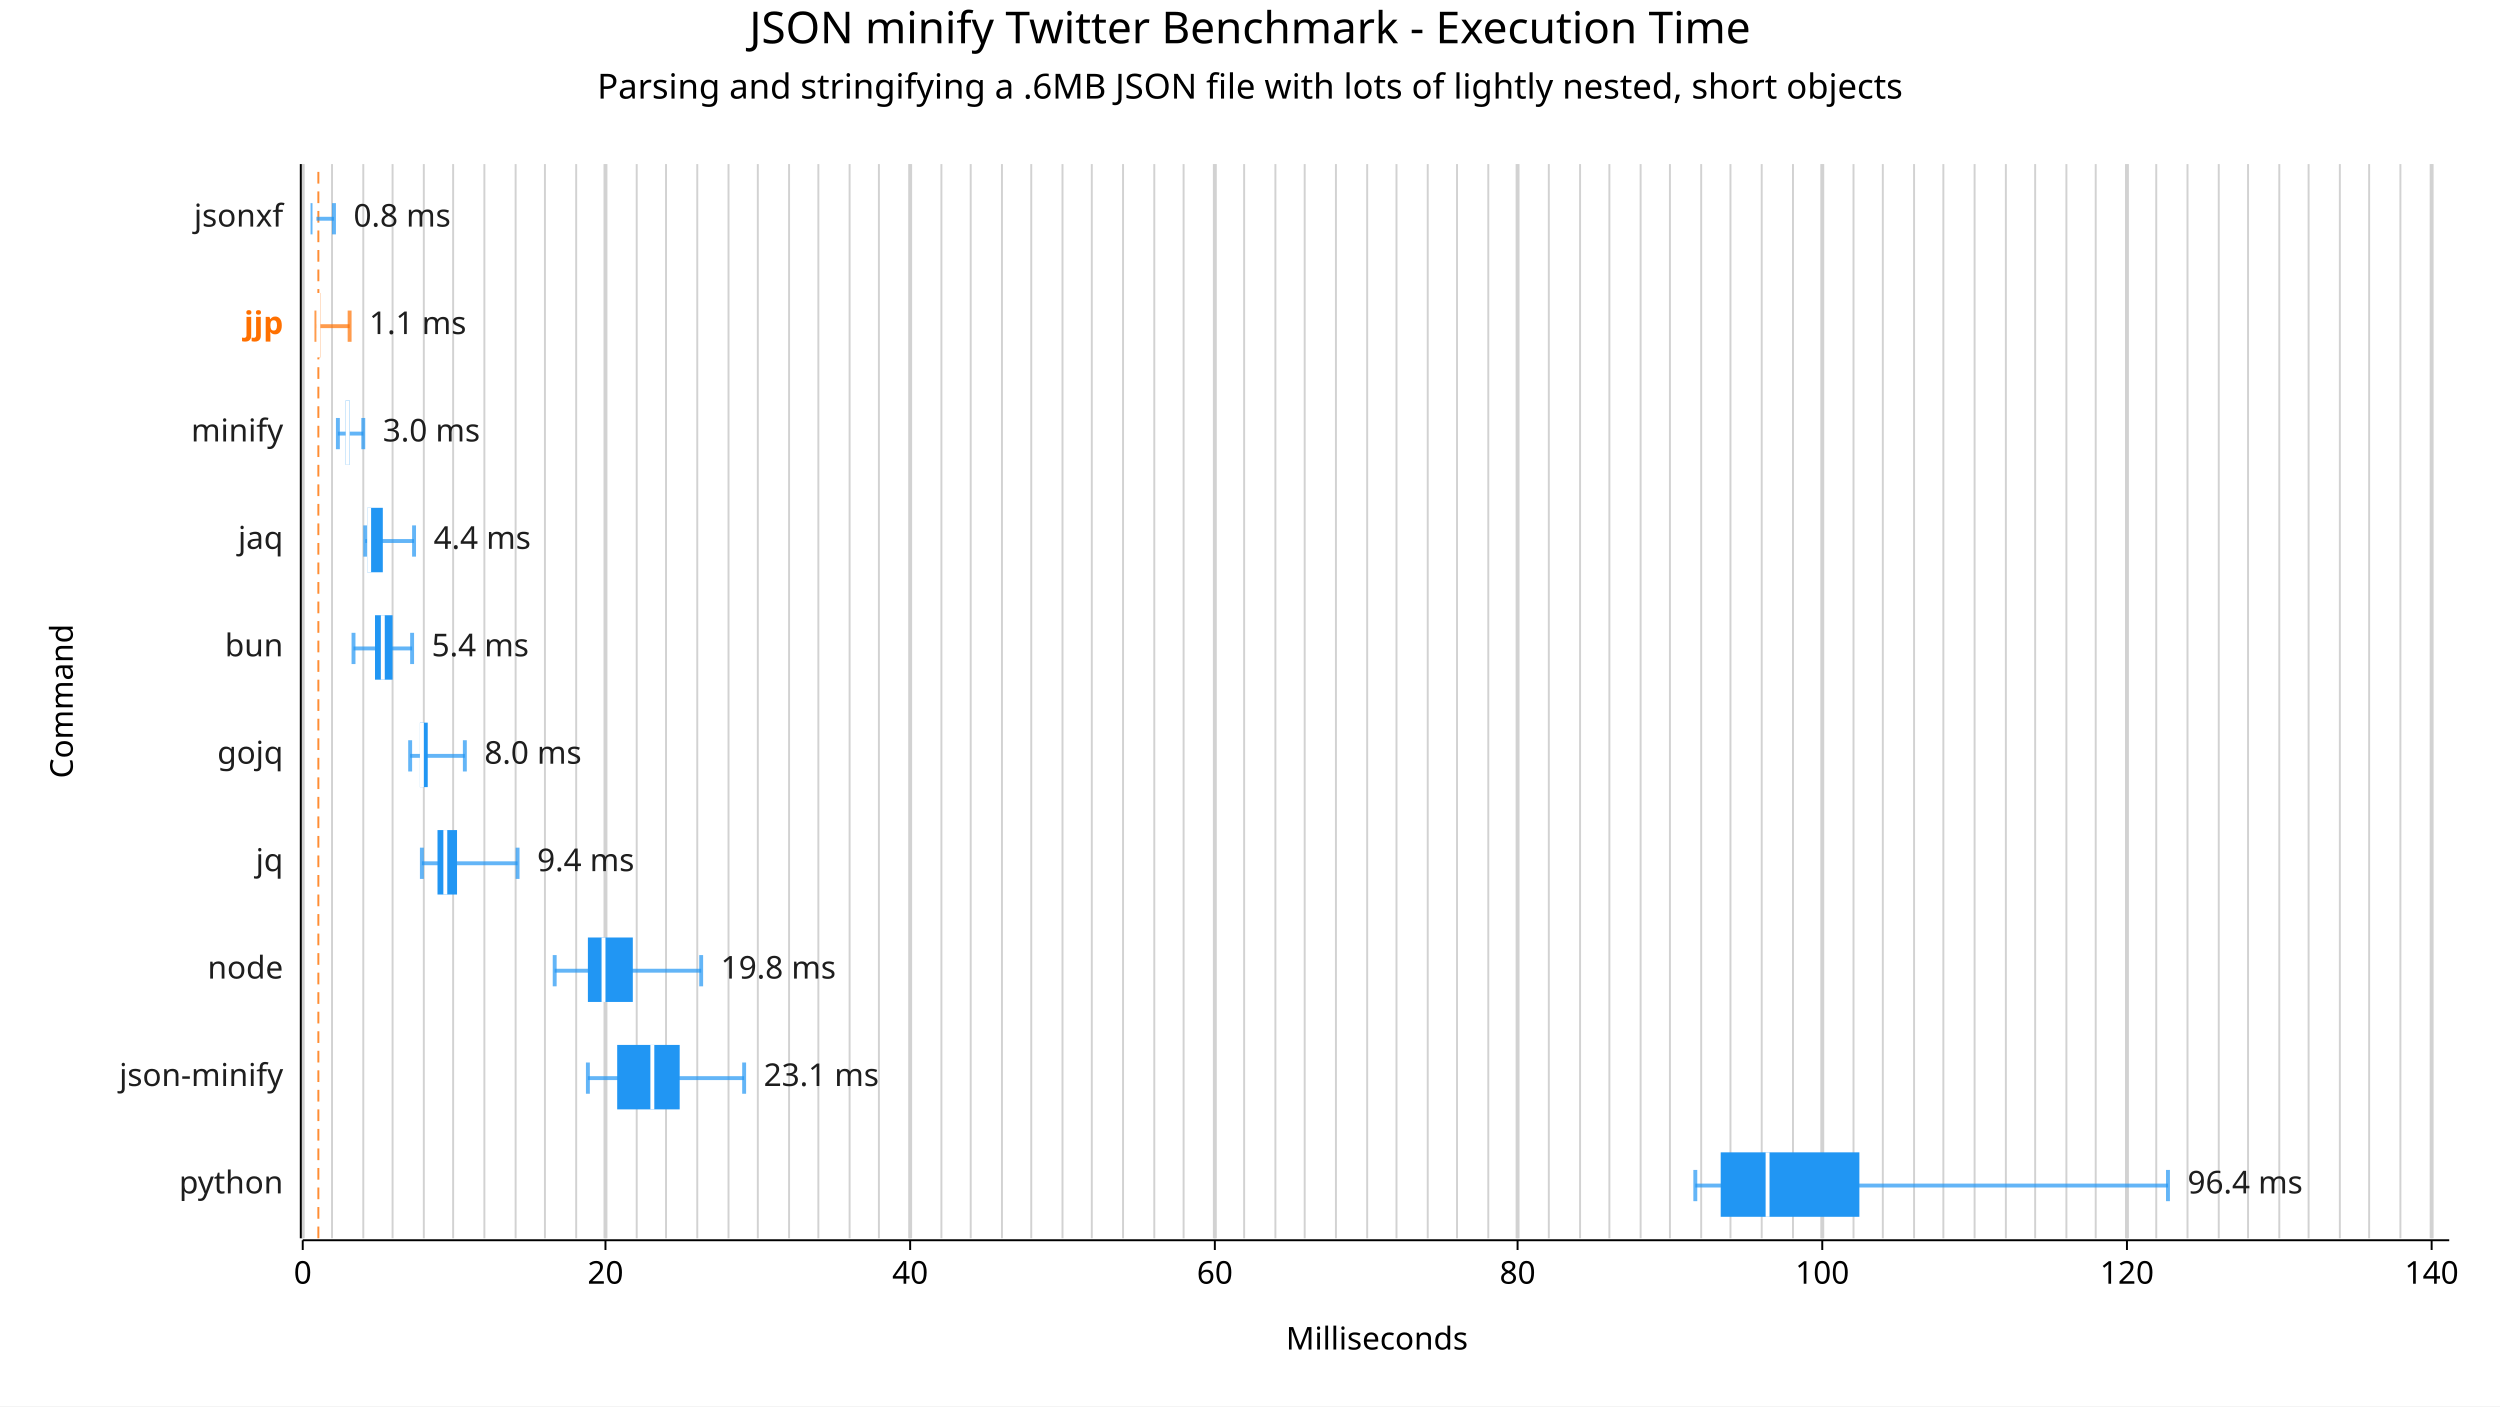
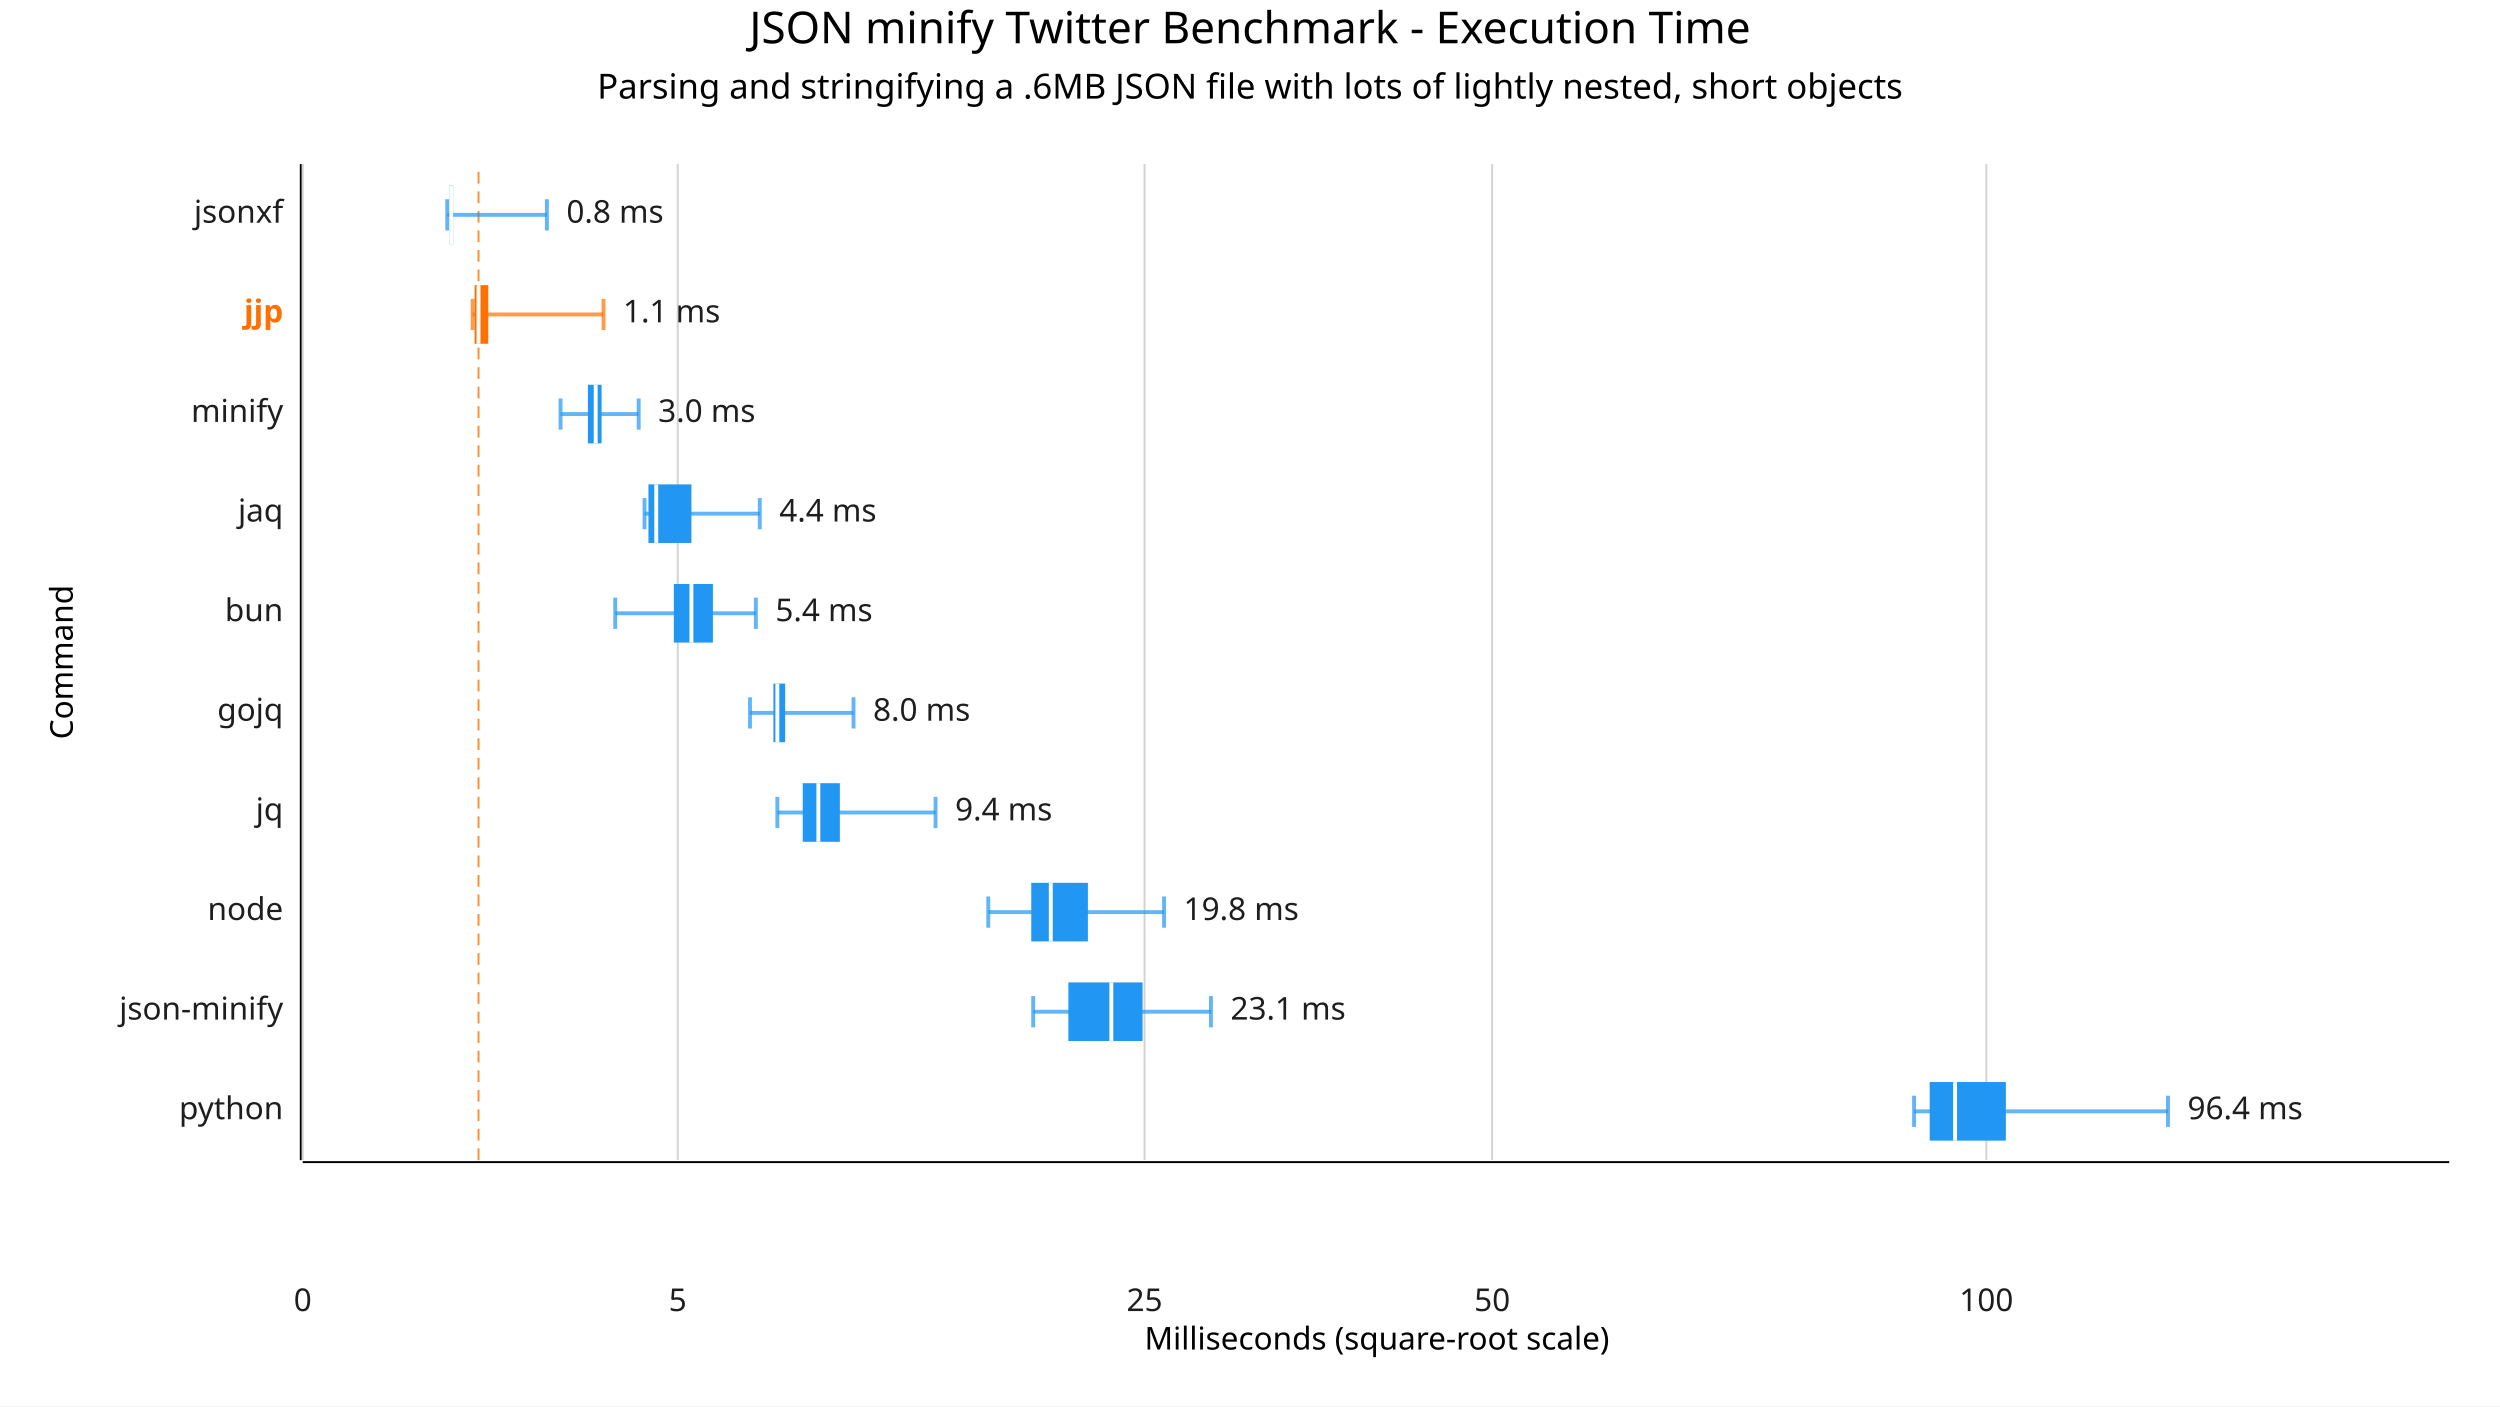
<svg xmlns="http://www.w3.org/2000/svg" width="1280" height="720" viewBox="0 0 1280 720">
  <rect x="0" y="0" width="1280" height="720" opacity="1" fill="#FFFFFF" stroke="none" />
  <text x="640" y="5" dy="0.76em" text-anchor="middle" font-family="sans-serif" font-size="22.581" opacity="1" fill="#000000">
JSON minify Twitter Benchmark - Execution Time
</text>
  <text x="640" y="37" dy="0.76em" text-anchor="middle" font-family="sans-serif" font-size="17.742" opacity="1" fill="#000000">
Parsing and stringifying a .6MB JSON file with lots of lightly nested, short objects
</text>
-   <line opacity="1" stroke="#D2D2D2" stroke-width="1" x1="155" y1="634" x2="155" y2="84" />
-   <line opacity="1" stroke="#D2D2D2" stroke-width="1" x1="170" y1="634" x2="170" y2="84" />
-   <line opacity="1" stroke="#D2D2D2" stroke-width="1" x1="186" y1="634" x2="186" y2="84" />
-   <line opacity="1" stroke="#D2D2D2" stroke-width="1" x1="201" y1="634" x2="201" y2="84" />
-   <line opacity="1" stroke="#D2D2D2" stroke-width="1" x1="217" y1="634" x2="217" y2="84" />
-   <line opacity="1" stroke="#D2D2D2" stroke-width="1" x1="232" y1="634" x2="232" y2="84" />
-   <line opacity="1" stroke="#D2D2D2" stroke-width="1" x1="248" y1="634" x2="248" y2="84" />
-   <line opacity="1" stroke="#D2D2D2" stroke-width="1" x1="264" y1="634" x2="264" y2="84" />
-   <line opacity="1" stroke="#D2D2D2" stroke-width="1" x1="279" y1="634" x2="279" y2="84" />
-   <line opacity="1" stroke="#D2D2D2" stroke-width="1" x1="295" y1="634" x2="295" y2="84" />
-   <line opacity="1" stroke="#D2D2D2" stroke-width="1" x1="310" y1="634" x2="310" y2="84" />
-   <line opacity="1" stroke="#D2D2D2" stroke-width="1" x1="326" y1="634" x2="326" y2="84" />
-   <line opacity="1" stroke="#D2D2D2" stroke-width="1" x1="341" y1="634" x2="341" y2="84" />
-   <line opacity="1" stroke="#D2D2D2" stroke-width="1" x1="357" y1="634" x2="357" y2="84" />
-   <line opacity="1" stroke="#D2D2D2" stroke-width="1" x1="373" y1="634" x2="373" y2="84" />
-   <line opacity="1" stroke="#D2D2D2" stroke-width="1" x1="388" y1="634" x2="388" y2="84" />
-   <line opacity="1" stroke="#D2D2D2" stroke-width="1" x1="404" y1="634" x2="404" y2="84" />
-   <line opacity="1" stroke="#D2D2D2" stroke-width="1" x1="419" y1="634" x2="419" y2="84" />
-   <line opacity="1" stroke="#D2D2D2" stroke-width="1" x1="435" y1="634" x2="435" y2="84" />
-   <line opacity="1" stroke="#D2D2D2" stroke-width="1" x1="450" y1="634" x2="450" y2="84" />
-   <line opacity="1" stroke="#D2D2D2" stroke-width="1" x1="466" y1="634" x2="466" y2="84" />
-   <line opacity="1" stroke="#D2D2D2" stroke-width="1" x1="482" y1="634" x2="482" y2="84" />
-   <line opacity="1" stroke="#D2D2D2" stroke-width="1" x1="497" y1="634" x2="497" y2="84" />
-   <line opacity="1" stroke="#D2D2D2" stroke-width="1" x1="513" y1="634" x2="513" y2="84" />
-   <line opacity="1" stroke="#D2D2D2" stroke-width="1" x1="528" y1="634" x2="528" y2="84" />
-   <line opacity="1" stroke="#D2D2D2" stroke-width="1" x1="544" y1="634" x2="544" y2="84" />
-   <line opacity="1" stroke="#D2D2D2" stroke-width="1" x1="559" y1="634" x2="559" y2="84" />
-   <line opacity="1" stroke="#D2D2D2" stroke-width="1" x1="575" y1="634" x2="575" y2="84" />
-   <line opacity="1" stroke="#D2D2D2" stroke-width="1" x1="591" y1="634" x2="591" y2="84" />
-   <line opacity="1" stroke="#D2D2D2" stroke-width="1" x1="606" y1="634" x2="606" y2="84" />
-   <line opacity="1" stroke="#D2D2D2" stroke-width="1" x1="622" y1="634" x2="622" y2="84" />
-   <line opacity="1" stroke="#D2D2D2" stroke-width="1" x1="637" y1="634" x2="637" y2="84" />
-   <line opacity="1" stroke="#D2D2D2" stroke-width="1" x1="653" y1="634" x2="653" y2="84" />
-   <line opacity="1" stroke="#D2D2D2" stroke-width="1" x1="668" y1="634" x2="668" y2="84" />
-   <line opacity="1" stroke="#D2D2D2" stroke-width="1" x1="684" y1="634" x2="684" y2="84" />
-   <line opacity="1" stroke="#D2D2D2" stroke-width="1" x1="700" y1="634" x2="700" y2="84" />
-   <line opacity="1" stroke="#D2D2D2" stroke-width="1" x1="715" y1="634" x2="715" y2="84" />
-   <line opacity="1" stroke="#D2D2D2" stroke-width="1" x1="731" y1="634" x2="731" y2="84" />
-   <line opacity="1" stroke="#D2D2D2" stroke-width="1" x1="746" y1="634" x2="746" y2="84" />
-   <line opacity="1" stroke="#D2D2D2" stroke-width="1" x1="762" y1="634" x2="762" y2="84" />
-   <line opacity="1" stroke="#D2D2D2" stroke-width="1" x1="777" y1="634" x2="777" y2="84" />
-   <line opacity="1" stroke="#D2D2D2" stroke-width="1" x1="793" y1="634" x2="793" y2="84" />
-   <line opacity="1" stroke="#D2D2D2" stroke-width="1" x1="809" y1="634" x2="809" y2="84" />
-   <line opacity="1" stroke="#D2D2D2" stroke-width="1" x1="824" y1="634" x2="824" y2="84" />
-   <line opacity="1" stroke="#D2D2D2" stroke-width="1" x1="840" y1="634" x2="840" y2="84" />
-   <line opacity="1" stroke="#D2D2D2" stroke-width="1" x1="855" y1="634" x2="855" y2="84" />
-   <line opacity="1" stroke="#D2D2D2" stroke-width="1" x1="871" y1="634" x2="871" y2="84" />
-   <line opacity="1" stroke="#D2D2D2" stroke-width="1" x1="886" y1="634" x2="886" y2="84" />
-   <line opacity="1" stroke="#D2D2D2" stroke-width="1" x1="902" y1="634" x2="902" y2="84" />
-   <line opacity="1" stroke="#D2D2D2" stroke-width="1" x1="918" y1="634" x2="918" y2="84" />
-   <line opacity="1" stroke="#D2D2D2" stroke-width="1" x1="933" y1="634" x2="933" y2="84" />
-   <line opacity="1" stroke="#D2D2D2" stroke-width="1" x1="949" y1="634" x2="949" y2="84" />
-   <line opacity="1" stroke="#D2D2D2" stroke-width="1" x1="964" y1="634" x2="964" y2="84" />
-   <line opacity="1" stroke="#D2D2D2" stroke-width="1" x1="980" y1="634" x2="980" y2="84" />
-   <line opacity="1" stroke="#D2D2D2" stroke-width="1" x1="995" y1="634" x2="995" y2="84" />
-   <line opacity="1" stroke="#D2D2D2" stroke-width="1" x1="1011" y1="634" x2="1011" y2="84" />
-   <line opacity="1" stroke="#D2D2D2" stroke-width="1" x1="1027" y1="634" x2="1027" y2="84" />
-   <line opacity="1" stroke="#D2D2D2" stroke-width="1" x1="1042" y1="634" x2="1042" y2="84" />
-   <line opacity="1" stroke="#D2D2D2" stroke-width="1" x1="1058" y1="634" x2="1058" y2="84" />
-   <line opacity="1" stroke="#D2D2D2" stroke-width="1" x1="1073" y1="634" x2="1073" y2="84" />
-   <line opacity="1" stroke="#D2D2D2" stroke-width="1" x1="1089" y1="634" x2="1089" y2="84" />
-   <line opacity="1" stroke="#D2D2D2" stroke-width="1" x1="1104" y1="634" x2="1104" y2="84" />
-   <line opacity="1" stroke="#D2D2D2" stroke-width="1" x1="1120" y1="634" x2="1120" y2="84" />
-   <line opacity="1" stroke="#D2D2D2" stroke-width="1" x1="1136" y1="634" x2="1136" y2="84" />
-   <line opacity="1" stroke="#D2D2D2" stroke-width="1" x1="1151" y1="634" x2="1151" y2="84" />
-   <line opacity="1" stroke="#D2D2D2" stroke-width="1" x1="1167" y1="634" x2="1167" y2="84" />
-   <line opacity="1" stroke="#D2D2D2" stroke-width="1" x1="1182" y1="634" x2="1182" y2="84" />
-   <line opacity="1" stroke="#D2D2D2" stroke-width="1" x1="1198" y1="634" x2="1198" y2="84" />
-   <line opacity="1" stroke="#D2D2D2" stroke-width="1" x1="1213" y1="634" x2="1213" y2="84" />
-   <line opacity="1" stroke="#D2D2D2" stroke-width="1" x1="1229" y1="634" x2="1229" y2="84" />
-   <line opacity="1" stroke="#D2D2D2" stroke-width="1" x1="1245" y1="634" x2="1245" y2="84" />
-   <text x="25" y="359" dy="0.76em" text-anchor="middle" font-family="sans-serif" font-size="16.129" opacity="1" fill="#000000" transform="rotate(270, 25, 359)">
+   <text x="25" y="339" dy="0.76em" text-anchor="middle" font-family="sans-serif" font-size="16.129" opacity="1" fill="#000000" transform="rotate(270, 25, 339)">
Command
</text>
  <text x="705" y="695" dy="-0.5ex" text-anchor="middle" font-family="sans-serif" font-size="16.129" opacity="1" fill="#000000">
- Milliseconds
+ Milliseconds (square-root scale)
</text>
-   <line opacity="1" stroke="#D2D2D2" stroke-width="2" x1="155" y1="634" x2="155" y2="84" />
-   <line opacity="1" stroke="#D2D2D2" stroke-width="2" x1="310" y1="634" x2="310" y2="84" />
-   <line opacity="1" stroke="#D2D2D2" stroke-width="2" x1="466" y1="634" x2="466" y2="84" />
-   <line opacity="1" stroke="#D2D2D2" stroke-width="2" x1="622" y1="634" x2="622" y2="84" />
-   <line opacity="1" stroke="#D2D2D2" stroke-width="2" x1="777" y1="634" x2="777" y2="84" />
-   <line opacity="1" stroke="#D2D2D2" stroke-width="2" x1="933" y1="634" x2="933" y2="84" />
-   <line opacity="1" stroke="#D2D2D2" stroke-width="2" x1="1089" y1="634" x2="1089" y2="84" />
-   <line opacity="1" stroke="#D2D2D2" stroke-width="2" x1="1245" y1="634" x2="1245" y2="84" />
-   <polyline fill="none" opacity="1" stroke="#000000" stroke-width="1" points="154,84 154,634 " />
-   <polyline fill="none" opacity="1" stroke="#000000" stroke-width="1" points="155,635 1254,635 " />
-   <text x="155" y="645" dy="0.76em" text-anchor="middle" font-family="sans-serif" font-size="16.129" opacity="1" fill="#000000">
+   <polyline fill="none" opacity="1" stroke="#000000" stroke-width="1" points="154,84 154,594 " />
+   <polyline fill="none" opacity="1" stroke="#000000" stroke-width="1" points="155,595 1254,595 " />
+   <polyline fill="none" opacity="1" stroke="#D2D2D2" stroke-width="1" points="155,594 155,84 " />
+   <text x="155" y="659" dy="0.76em" text-anchor="middle" font-family="sans-serif" font-size="16.129" opacity="1" fill="#1E1E1E">
0
</text>
-   <polyline fill="none" opacity="1" stroke="#000000" stroke-width="1" points="155,635 155,640 " />
-   <text x="310" y="645" dy="0.76em" text-anchor="middle" font-family="sans-serif" font-size="16.129" opacity="1" fill="#000000">
- 20
+   <polyline fill="none" opacity="1" stroke="#D2D2D2" stroke-width="1" points="347,594 347,84 " />
+   <text x="347" y="659" dy="0.76em" text-anchor="middle" font-family="sans-serif" font-size="16.129" opacity="1" fill="#1E1E1E">
+ 5
</text>
-   <polyline fill="none" opacity="1" stroke="#000000" stroke-width="1" points="310,635 310,640 " />
-   <text x="466" y="645" dy="0.76em" text-anchor="middle" font-family="sans-serif" font-size="16.129" opacity="1" fill="#000000">
- 40
+   <polyline fill="none" opacity="1" stroke="#D2D2D2" stroke-width="1" points="586,594 586,84 " />
+   <text x="586" y="659" dy="0.76em" text-anchor="middle" font-family="sans-serif" font-size="16.129" opacity="1" fill="#1E1E1E">
+ 25
</text>
-   <polyline fill="none" opacity="1" stroke="#000000" stroke-width="1" points="466,635 466,640 " />
-   <text x="622" y="645" dy="0.76em" text-anchor="middle" font-family="sans-serif" font-size="16.129" opacity="1" fill="#000000">
- 60
+   <polyline fill="none" opacity="1" stroke="#D2D2D2" stroke-width="1" points="764,594 764,84 " />
+   <text x="764" y="659" dy="0.76em" text-anchor="middle" font-family="sans-serif" font-size="16.129" opacity="1" fill="#1E1E1E">
+ 50
</text>
-   <polyline fill="none" opacity="1" stroke="#000000" stroke-width="1" points="622,635 622,640 " />
-   <text x="777" y="645" dy="0.76em" text-anchor="middle" font-family="sans-serif" font-size="16.129" opacity="1" fill="#000000">
- 80
- </text>
-   <polyline fill="none" opacity="1" stroke="#000000" stroke-width="1" points="777,635 777,640 " />
-   <text x="933" y="645" dy="0.76em" text-anchor="middle" font-family="sans-serif" font-size="16.129" opacity="1" fill="#000000">
+   <polyline fill="none" opacity="1" stroke="#D2D2D2" stroke-width="1" points="1017,594 1017,84 " />
+   <text x="1017" y="659" dy="0.76em" text-anchor="middle" font-family="sans-serif" font-size="16.129" opacity="1" fill="#1E1E1E">
100
</text>
-   <polyline fill="none" opacity="1" stroke="#000000" stroke-width="1" points="933,635 933,640 " />
-   <text x="1089" y="645" dy="0.76em" text-anchor="middle" font-family="sans-serif" font-size="16.129" opacity="1" fill="#000000">
- 120
- </text>
-   <polyline fill="none" opacity="1" stroke="#000000" stroke-width="1" points="1089,635 1089,640 " />
-   <text x="1245" y="645" dy="0.76em" text-anchor="middle" font-family="sans-serif" font-size="16.129" opacity="1" fill="#000000">
- 140
- </text>
-   <polyline fill="none" opacity="1" stroke="#000000" stroke-width="1" points="1245,635 1245,640 " />
-   <polyline fill="none" opacity="0.8" stroke="#FF7000" stroke-width="1" points="163,634 163,628 " />
-   <polyline fill="none" opacity="0.8" stroke="#FF7000" stroke-width="1" points="163,624 163,618 " />
-   <polyline fill="none" opacity="0.8" stroke="#FF7000" stroke-width="1" points="163,614 163,608 " />
-   <polyline fill="none" opacity="0.8" stroke="#FF7000" stroke-width="1" points="163,604 163,598 " />
-   <polyline fill="none" opacity="0.8" stroke="#FF7000" stroke-width="1" points="163,594 163,588 " />
-   <polyline fill="none" opacity="0.8" stroke="#FF7000" stroke-width="1" points="163,584 163,578 " />
-   <polyline fill="none" opacity="0.8" stroke="#FF7000" stroke-width="1" points="163,574 163,568 " />
-   <polyline fill="none" opacity="0.8" stroke="#FF7000" stroke-width="1" points="163,564 163,558 " />
-   <polyline fill="none" opacity="0.8" stroke="#FF7000" stroke-width="1" points="163,554 163,548 " />
-   <polyline fill="none" opacity="0.8" stroke="#FF7000" stroke-width="1" points="163,544 163,538 " />
-   <polyline fill="none" opacity="0.8" stroke="#FF7000" stroke-width="1" points="163,534 163,528 " />
-   <polyline fill="none" opacity="0.8" stroke="#FF7000" stroke-width="1" points="163,524 163,518 " />
-   <polyline fill="none" opacity="0.8" stroke="#FF7000" stroke-width="1" points="163,514 163,508 " />
-   <polyline fill="none" opacity="0.8" stroke="#FF7000" stroke-width="1" points="163,504 163,498 " />
-   <polyline fill="none" opacity="0.8" stroke="#FF7000" stroke-width="1" points="163,494 163,488 " />
-   <polyline fill="none" opacity="0.8" stroke="#FF7000" stroke-width="1" points="163,484 163,478 " />
-   <polyline fill="none" opacity="0.8" stroke="#FF7000" stroke-width="1" points="163,474 163,468 " />
-   <polyline fill="none" opacity="0.8" stroke="#FF7000" stroke-width="1" points="163,464 163,458 " />
-   <polyline fill="none" opacity="0.8" stroke="#FF7000" stroke-width="1" points="163,454 163,448 " />
-   <polyline fill="none" opacity="0.8" stroke="#FF7000" stroke-width="1" points="163,444 163,438 " />
-   <polyline fill="none" opacity="0.8" stroke="#FF7000" stroke-width="1" points="163,434 163,428 " />
-   <polyline fill="none" opacity="0.8" stroke="#FF7000" stroke-width="1" points="163,424 163,418 " />
-   <polyline fill="none" opacity="0.8" stroke="#FF7000" stroke-width="1" points="163,414 163,408 " />
-   <polyline fill="none" opacity="0.8" stroke="#FF7000" stroke-width="1" points="163,404 163,398 " />
-   <polyline fill="none" opacity="0.8" stroke="#FF7000" stroke-width="1" points="163,394 163,388 " />
-   <polyline fill="none" opacity="0.8" stroke="#FF7000" stroke-width="1" points="163,384 163,378 " />
-   <polyline fill="none" opacity="0.8" stroke="#FF7000" stroke-width="1" points="163,374 163,368 " />
-   <polyline fill="none" opacity="0.8" stroke="#FF7000" stroke-width="1" points="163,364 163,358 " />
-   <polyline fill="none" opacity="0.8" stroke="#FF7000" stroke-width="1" points="163,354 163,348 " />
-   <polyline fill="none" opacity="0.8" stroke="#FF7000" stroke-width="1" points="163,344 163,338 " />
-   <polyline fill="none" opacity="0.8" stroke="#FF7000" stroke-width="1" points="163,334 163,328 " />
-   <polyline fill="none" opacity="0.8" stroke="#FF7000" stroke-width="1" points="163,324 163,318 " />
-   <polyline fill="none" opacity="0.8" stroke="#FF7000" stroke-width="1" points="163,314 163,308 " />
-   <polyline fill="none" opacity="0.8" stroke="#FF7000" stroke-width="1" points="163,304 163,298 " />
-   <polyline fill="none" opacity="0.8" stroke="#FF7000" stroke-width="1" points="163,294 163,288 " />
-   <polyline fill="none" opacity="0.8" stroke="#FF7000" stroke-width="1" points="163,284 163,278 " />
-   <polyline fill="none" opacity="0.8" stroke="#FF7000" stroke-width="1" points="163,274 163,268 " />
-   <polyline fill="none" opacity="0.8" stroke="#FF7000" stroke-width="1" points="163,264 163,258 " />
-   <polyline fill="none" opacity="0.8" stroke="#FF7000" stroke-width="1" points="163,254 163,248 " />
-   <polyline fill="none" opacity="0.8" stroke="#FF7000" stroke-width="1" points="163,244 163,238 " />
-   <polyline fill="none" opacity="0.8" stroke="#FF7000" stroke-width="1" points="163,234 163,228 " />
-   <polyline fill="none" opacity="0.8" stroke="#FF7000" stroke-width="1" points="163,224 163,218 " />
-   <polyline fill="none" opacity="0.8" stroke="#FF7000" stroke-width="1" points="163,214 163,208 " />
-   <polyline fill="none" opacity="0.8" stroke="#FF7000" stroke-width="1" points="163,204 163,198 " />
-   <polyline fill="none" opacity="0.8" stroke="#FF7000" stroke-width="1" points="163,194 163,188 " />
-   <polyline fill="none" opacity="0.8" stroke="#FF7000" stroke-width="1" points="163,184 163,178 " />
-   <polyline fill="none" opacity="0.8" stroke="#FF7000" stroke-width="1" points="163,174 163,168 " />
-   <polyline fill="none" opacity="0.8" stroke="#FF7000" stroke-width="1" points="163,164 163,158 " />
-   <polyline fill="none" opacity="0.8" stroke="#FF7000" stroke-width="1" points="163,154 163,148 " />
-   <polyline fill="none" opacity="0.8" stroke="#FF7000" stroke-width="1" points="163,144 163,138 " />
-   <polyline fill="none" opacity="0.8" stroke="#FF7000" stroke-width="1" points="163,134 163,128 " />
-   <polyline fill="none" opacity="0.8" stroke="#FF7000" stroke-width="1" points="163,124 163,118 " />
-   <polyline fill="none" opacity="0.8" stroke="#FF7000" stroke-width="1" points="163,114 163,108 " />
-   <polyline fill="none" opacity="0.8" stroke="#FF7000" stroke-width="1" points="163,104 163,98 " />
-   <polyline fill="none" opacity="0.8" stroke="#FF7000" stroke-width="1" points="163,94 163,88 " />
-   <polyline fill="none" opacity="0.7" stroke="#2196F3" stroke-width="2" points="160,112 171,112 " />
-   <polyline fill="none" opacity="0.7" stroke="#2196F3" stroke-width="2" points="160,120 160,104 " />
-   <polyline fill="none" opacity="0.7" stroke="#2196F3" stroke-width="2" points="171,120 171,104 " />
-   <rect x="161" y="95" width="0" height="33" opacity="1" fill="#2196F3" stroke="none" />
-   <polyline fill="none" opacity="1" stroke="#FFFFFF" stroke-width="2" points="161,128 161,95 " />
-   <text x="181" y="112" dy="0.5ex" text-anchor="start" font-family="sans-serif" font-size="16.129" opacity="1" fill="#1E1E1E">
+   <polyline fill="none" opacity="0.8" stroke="#FF7000" stroke-width="1" points="245,594 245,588 " />
+   <polyline fill="none" opacity="0.8" stroke="#FF7000" stroke-width="1" points="245,584 245,578 " />
+   <polyline fill="none" opacity="0.8" stroke="#FF7000" stroke-width="1" points="245,574 245,568 " />
+   <polyline fill="none" opacity="0.8" stroke="#FF7000" stroke-width="1" points="245,564 245,558 " />
+   <polyline fill="none" opacity="0.8" stroke="#FF7000" stroke-width="1" points="245,554 245,548 " />
+   <polyline fill="none" opacity="0.8" stroke="#FF7000" stroke-width="1" points="245,544 245,538 " />
+   <polyline fill="none" opacity="0.8" stroke="#FF7000" stroke-width="1" points="245,534 245,528 " />
+   <polyline fill="none" opacity="0.8" stroke="#FF7000" stroke-width="1" points="245,524 245,518 " />
+   <polyline fill="none" opacity="0.8" stroke="#FF7000" stroke-width="1" points="245,514 245,508 " />
+   <polyline fill="none" opacity="0.8" stroke="#FF7000" stroke-width="1" points="245,504 245,498 " />
+   <polyline fill="none" opacity="0.8" stroke="#FF7000" stroke-width="1" points="245,494 245,488 " />
+   <polyline fill="none" opacity="0.8" stroke="#FF7000" stroke-width="1" points="245,484 245,478 " />
+   <polyline fill="none" opacity="0.8" stroke="#FF7000" stroke-width="1" points="245,474 245,468 " />
+   <polyline fill="none" opacity="0.8" stroke="#FF7000" stroke-width="1" points="245,464 245,458 " />
+   <polyline fill="none" opacity="0.8" stroke="#FF7000" stroke-width="1" points="245,454 245,448 " />
+   <polyline fill="none" opacity="0.8" stroke="#FF7000" stroke-width="1" points="245,444 245,438 " />
+   <polyline fill="none" opacity="0.8" stroke="#FF7000" stroke-width="1" points="245,434 245,428 " />
+   <polyline fill="none" opacity="0.8" stroke="#FF7000" stroke-width="1" points="245,424 245,418 " />
+   <polyline fill="none" opacity="0.8" stroke="#FF7000" stroke-width="1" points="245,414 245,408 " />
+   <polyline fill="none" opacity="0.8" stroke="#FF7000" stroke-width="1" points="245,404 245,398 " />
+   <polyline fill="none" opacity="0.8" stroke="#FF7000" stroke-width="1" points="245,394 245,388 " />
+   <polyline fill="none" opacity="0.8" stroke="#FF7000" stroke-width="1" points="245,384 245,378 " />
+   <polyline fill="none" opacity="0.8" stroke="#FF7000" stroke-width="1" points="245,374 245,368 " />
+   <polyline fill="none" opacity="0.8" stroke="#FF7000" stroke-width="1" points="245,364 245,358 " />
+   <polyline fill="none" opacity="0.8" stroke="#FF7000" stroke-width="1" points="245,354 245,348 " />
+   <polyline fill="none" opacity="0.8" stroke="#FF7000" stroke-width="1" points="245,344 245,338 " />
+   <polyline fill="none" opacity="0.8" stroke="#FF7000" stroke-width="1" points="245,334 245,328 " />
+   <polyline fill="none" opacity="0.8" stroke="#FF7000" stroke-width="1" points="245,324 245,318 " />
+   <polyline fill="none" opacity="0.8" stroke="#FF7000" stroke-width="1" points="245,314 245,308 " />
+   <polyline fill="none" opacity="0.8" stroke="#FF7000" stroke-width="1" points="245,304 245,298 " />
+   <polyline fill="none" opacity="0.8" stroke="#FF7000" stroke-width="1" points="245,294 245,288 " />
+   <polyline fill="none" opacity="0.8" stroke="#FF7000" stroke-width="1" points="245,284 245,278 " />
+   <polyline fill="none" opacity="0.8" stroke="#FF7000" stroke-width="1" points="245,274 245,268 " />
+   <polyline fill="none" opacity="0.8" stroke="#FF7000" stroke-width="1" points="245,264 245,258 " />
+   <polyline fill="none" opacity="0.8" stroke="#FF7000" stroke-width="1" points="245,254 245,248 " />
+   <polyline fill="none" opacity="0.8" stroke="#FF7000" stroke-width="1" points="245,244 245,238 " />
+   <polyline fill="none" opacity="0.8" stroke="#FF7000" stroke-width="1" points="245,234 245,228 " />
+   <polyline fill="none" opacity="0.8" stroke="#FF7000" stroke-width="1" points="245,224 245,218 " />
+   <polyline fill="none" opacity="0.8" stroke="#FF7000" stroke-width="1" points="245,214 245,208 " />
+   <polyline fill="none" opacity="0.8" stroke="#FF7000" stroke-width="1" points="245,204 245,198 " />
+   <polyline fill="none" opacity="0.8" stroke="#FF7000" stroke-width="1" points="245,194 245,188 " />
+   <polyline fill="none" opacity="0.8" stroke="#FF7000" stroke-width="1" points="245,184 245,178 " />
+   <polyline fill="none" opacity="0.8" stroke="#FF7000" stroke-width="1" points="245,174 245,168 " />
+   <polyline fill="none" opacity="0.8" stroke="#FF7000" stroke-width="1" points="245,164 245,158 " />
+   <polyline fill="none" opacity="0.8" stroke="#FF7000" stroke-width="1" points="245,154 245,148 " />
+   <polyline fill="none" opacity="0.8" stroke="#FF7000" stroke-width="1" points="245,144 245,138 " />
+   <polyline fill="none" opacity="0.8" stroke="#FF7000" stroke-width="1" points="245,134 245,128 " />
+   <polyline fill="none" opacity="0.8" stroke="#FF7000" stroke-width="1" points="245,124 245,118 " />
+   <polyline fill="none" opacity="0.8" stroke="#FF7000" stroke-width="1" points="245,114 245,108 " />
+   <polyline fill="none" opacity="0.8" stroke="#FF7000" stroke-width="1" points="245,104 245,98 " />
+   <polyline fill="none" opacity="0.8" stroke="#FF7000" stroke-width="1" points="245,94 245,88 " />
+   <polyline fill="none" opacity="0.7" stroke="#2196F3" stroke-width="2" points="229,110 280,110 " />
+   <polyline fill="none" opacity="0.7" stroke="#2196F3" stroke-width="2" points="229,118 229,102 " />
+   <polyline fill="none" opacity="0.7" stroke="#2196F3" stroke-width="2" points="280,118 280,102 " />
+   <rect x="230" y="95" width="2" height="30" opacity="1" fill="#2196F3" stroke="none" />
+   <polyline fill="none" opacity="1" stroke="#FFFFFF" stroke-width="2" points="231,125 231,95 " />
+   <text x="290" y="110" dy="0.5ex" text-anchor="start" font-family="sans-serif" font-size="16.129" opacity="1" fill="#1E1E1E">
0.8 ms
</text>
-   <text x="145" y="112" dy="0.5ex" text-anchor="end" font-family="sans-serif" font-size="16.129" opacity="1" fill="#1E1E1E">
+   <text x="145" y="110" dy="0.5ex" text-anchor="end" font-family="sans-serif" font-size="16.129" opacity="1" fill="#1E1E1E">
jsonxf
</text>
-   <polyline fill="none" opacity="0.7" stroke="#FF7000" stroke-width="2" points="162,167 179,167 " />
-   <polyline fill="none" opacity="0.7" stroke="#FF7000" stroke-width="2" points="162,175 162,159 " />
-   <polyline fill="none" opacity="0.7" stroke="#FF7000" stroke-width="2" points="179,175 179,159 " />
-   <rect x="163" y="150" width="1" height="33" opacity="1" fill="#FF7000" stroke="none" />
-   <polyline fill="none" opacity="1" stroke="#FFFFFF" stroke-width="2" points="163,183 163,150 " />
-   <text x="189" y="167" dy="0.5ex" text-anchor="start" font-family="sans-serif" font-size="16.129" opacity="1" fill="#1E1E1E">
+   <polyline fill="none" opacity="0.7" stroke="#FF7000" stroke-width="2" points="242,161 309,161 " />
+   <polyline fill="none" opacity="0.7" stroke="#FF7000" stroke-width="2" points="242,169 242,153 " />
+   <polyline fill="none" opacity="0.7" stroke="#FF7000" stroke-width="2" points="309,169 309,153 " />
+   <rect x="243" y="146" width="7" height="30" opacity="1" fill="#FF7000" stroke="none" />
+   <polyline fill="none" opacity="1" stroke="#FFFFFF" stroke-width="2" points="245,176 245,146 " />
+   <text x="319" y="161" dy="0.5ex" text-anchor="start" font-family="sans-serif" font-size="16.129" opacity="1" fill="#1E1E1E">
1.1 ms
</text>
-   <text x="145" y="167" dy="0.5ex" text-anchor="end" font-family="sans-serif" font-size="16.129" opacity="1" fill="#FF7000" font-weight="bold">
+   <text x="145" y="161" dy="0.5ex" text-anchor="end" font-family="sans-serif" font-size="16.129" opacity="1" fill="#FF7000" font-weight="bold">
jjp
</text>
-   <polyline fill="none" opacity="0.7" stroke="#2196F3" stroke-width="2" points="173,222 186,222 " />
-   <polyline fill="none" opacity="0.7" stroke="#2196F3" stroke-width="2" points="173,230 173,214 " />
-   <polyline fill="none" opacity="0.7" stroke="#2196F3" stroke-width="2" points="186,230 186,214 " />
-   <rect x="177" y="205" width="2" height="33" opacity="1" fill="#2196F3" stroke="none" />
-   <polyline fill="none" opacity="1" stroke="#FFFFFF" stroke-width="2" points="178,238 178,205 " />
-   <text x="196" y="222" dy="0.5ex" text-anchor="start" font-family="sans-serif" font-size="16.129" opacity="1" fill="#1E1E1E">
+   <polyline fill="none" opacity="0.7" stroke="#2196F3" stroke-width="2" points="287,212 327,212 " />
+   <polyline fill="none" opacity="0.7" stroke="#2196F3" stroke-width="2" points="287,220 287,204 " />
+   <polyline fill="none" opacity="0.7" stroke="#2196F3" stroke-width="2" points="327,220 327,204 " />
+   <rect x="301" y="197" width="7" height="30" opacity="1" fill="#2196F3" stroke="none" />
+   <polyline fill="none" opacity="1" stroke="#FFFFFF" stroke-width="2" points="305,227 305,197 " />
+   <text x="337" y="212" dy="0.5ex" text-anchor="start" font-family="sans-serif" font-size="16.129" opacity="1" fill="#1E1E1E">
3.0 ms
</text>
-   <text x="145" y="222" dy="0.5ex" text-anchor="end" font-family="sans-serif" font-size="16.129" opacity="1" fill="#1E1E1E">
+   <text x="145" y="212" dy="0.5ex" text-anchor="end" font-family="sans-serif" font-size="16.129" opacity="1" fill="#1E1E1E">
minify
</text>
-   <polyline fill="none" opacity="0.7" stroke="#2196F3" stroke-width="2" points="187,277 212,277 " />
-   <polyline fill="none" opacity="0.7" stroke="#2196F3" stroke-width="2" points="187,285 187,269 " />
-   <polyline fill="none" opacity="0.7" stroke="#2196F3" stroke-width="2" points="212,285 212,269 " />
-   <rect x="188" y="260" width="8" height="33" opacity="1" fill="#2196F3" stroke="none" />
-   <polyline fill="none" opacity="1" stroke="#FFFFFF" stroke-width="2" points="189,293 189,260 " />
-   <text x="222" y="277" dy="0.5ex" text-anchor="start" font-family="sans-serif" font-size="16.129" opacity="1" fill="#1E1E1E">
+   <polyline fill="none" opacity="0.7" stroke="#2196F3" stroke-width="2" points="330,263 389,263 " />
+   <polyline fill="none" opacity="0.7" stroke="#2196F3" stroke-width="2" points="330,271 330,255 " />
+   <polyline fill="none" opacity="0.7" stroke="#2196F3" stroke-width="2" points="389,271 389,255 " />
+   <rect x="332" y="248" width="22" height="30" opacity="1" fill="#2196F3" stroke="none" />
+   <polyline fill="none" opacity="1" stroke="#FFFFFF" stroke-width="2" points="336,278 336,248 " />
+   <text x="399" y="263" dy="0.5ex" text-anchor="start" font-family="sans-serif" font-size="16.129" opacity="1" fill="#1E1E1E">
4.4 ms
</text>
-   <text x="145" y="277" dy="0.5ex" text-anchor="end" font-family="sans-serif" font-size="16.129" opacity="1" fill="#1E1E1E">
+   <text x="145" y="263" dy="0.5ex" text-anchor="end" font-family="sans-serif" font-size="16.129" opacity="1" fill="#1E1E1E">
jaq
</text>
-   <polyline fill="none" opacity="0.7" stroke="#2196F3" stroke-width="2" points="181,332 211,332 " />
-   <polyline fill="none" opacity="0.7" stroke="#2196F3" stroke-width="2" points="181,340 181,324 " />
-   <polyline fill="none" opacity="0.7" stroke="#2196F3" stroke-width="2" points="211,340 211,324 " />
-   <rect x="192" y="315" width="9" height="33" opacity="1" fill="#2196F3" stroke="none" />
-   <polyline fill="none" opacity="1" stroke="#FFFFFF" stroke-width="2" points="196,348 196,315 " />
-   <text x="221" y="332" dy="0.5ex" text-anchor="start" font-family="sans-serif" font-size="16.129" opacity="1" fill="#1E1E1E">
+   <polyline fill="none" opacity="0.7" stroke="#2196F3" stroke-width="2" points="315,314 387,314 " />
+   <polyline fill="none" opacity="0.7" stroke="#2196F3" stroke-width="2" points="315,322 315,306 " />
+   <polyline fill="none" opacity="0.7" stroke="#2196F3" stroke-width="2" points="387,322 387,306 " />
+   <rect x="345" y="299" width="20" height="30" opacity="1" fill="#2196F3" stroke="none" />
+   <polyline fill="none" opacity="1" stroke="#FFFFFF" stroke-width="2" points="354,329 354,299 " />
+   <text x="397" y="314" dy="0.5ex" text-anchor="start" font-family="sans-serif" font-size="16.129" opacity="1" fill="#1E1E1E">
5.4 ms
</text>
-   <text x="145" y="332" dy="0.5ex" text-anchor="end" font-family="sans-serif" font-size="16.129" opacity="1" fill="#1E1E1E">
+   <text x="145" y="314" dy="0.5ex" text-anchor="end" font-family="sans-serif" font-size="16.129" opacity="1" fill="#1E1E1E">
bun
</text>
-   <polyline fill="none" opacity="0.7" stroke="#2196F3" stroke-width="2" points="210,387 238,387 " />
-   <polyline fill="none" opacity="0.7" stroke="#2196F3" stroke-width="2" points="210,395 210,379 " />
-   <polyline fill="none" opacity="0.7" stroke="#2196F3" stroke-width="2" points="238,395 238,379 " />
-   <rect x="215" y="370" width="4" height="33" opacity="1" fill="#2196F3" stroke="none" />
-   <polyline fill="none" opacity="1" stroke="#FFFFFF" stroke-width="2" points="216,403 216,370 " />
-   <text x="248" y="387" dy="0.5ex" text-anchor="start" font-family="sans-serif" font-size="16.129" opacity="1" fill="#1E1E1E">
+   <polyline fill="none" opacity="0.7" stroke="#2196F3" stroke-width="2" points="384,365 437,365 " />
+   <polyline fill="none" opacity="0.7" stroke="#2196F3" stroke-width="2" points="384,373 384,357 " />
+   <polyline fill="none" opacity="0.7" stroke="#2196F3" stroke-width="2" points="437,373 437,357 " />
+   <rect x="396" y="350" width="6" height="30" opacity="1" fill="#2196F3" stroke="none" />
+   <polyline fill="none" opacity="1" stroke="#FFFFFF" stroke-width="2" points="398,380 398,350 " />
+   <text x="447" y="365" dy="0.5ex" text-anchor="start" font-family="sans-serif" font-size="16.129" opacity="1" fill="#1E1E1E">
8.0 ms
</text>
-   <text x="145" y="387" dy="0.5ex" text-anchor="end" font-family="sans-serif" font-size="16.129" opacity="1" fill="#1E1E1E">
+   <text x="145" y="365" dy="0.5ex" text-anchor="end" font-family="sans-serif" font-size="16.129" opacity="1" fill="#1E1E1E">
gojq
</text>
-   <polyline fill="none" opacity="0.7" stroke="#2196F3" stroke-width="2" points="216,442 265,442 " />
-   <polyline fill="none" opacity="0.7" stroke="#2196F3" stroke-width="2" points="216,450 216,434 " />
-   <polyline fill="none" opacity="0.7" stroke="#2196F3" stroke-width="2" points="265,450 265,434 " />
-   <rect x="224" y="425" width="10" height="33" opacity="1" fill="#2196F3" stroke="none" />
-   <polyline fill="none" opacity="1" stroke="#FFFFFF" stroke-width="2" points="228,458 228,425 " />
-   <text x="275" y="442" dy="0.5ex" text-anchor="start" font-family="sans-serif" font-size="16.129" opacity="1" fill="#1E1E1E">
+   <polyline fill="none" opacity="0.7" stroke="#2196F3" stroke-width="2" points="398,416 479,416 " />
+   <polyline fill="none" opacity="0.7" stroke="#2196F3" stroke-width="2" points="398,424 398,408 " />
+   <polyline fill="none" opacity="0.7" stroke="#2196F3" stroke-width="2" points="479,424 479,408 " />
+   <rect x="411" y="401" width="19" height="30" opacity="1" fill="#2196F3" stroke="none" />
+   <polyline fill="none" opacity="1" stroke="#FFFFFF" stroke-width="2" points="419,431 419,401 " />
+   <text x="489" y="416" dy="0.5ex" text-anchor="start" font-family="sans-serif" font-size="16.129" opacity="1" fill="#1E1E1E">
9.4 ms
</text>
-   <text x="145" y="442" dy="0.5ex" text-anchor="end" font-family="sans-serif" font-size="16.129" opacity="1" fill="#1E1E1E">
+   <text x="145" y="416" dy="0.5ex" text-anchor="end" font-family="sans-serif" font-size="16.129" opacity="1" fill="#1E1E1E">
jq
</text>
-   <polyline fill="none" opacity="0.7" stroke="#2196F3" stroke-width="2" points="284,497 359,497 " />
-   <polyline fill="none" opacity="0.7" stroke="#2196F3" stroke-width="2" points="284,505 284,489 " />
-   <polyline fill="none" opacity="0.7" stroke="#2196F3" stroke-width="2" points="359,505 359,489 " />
-   <rect x="301" y="480" width="23" height="33" opacity="1" fill="#2196F3" stroke="none" />
-   <polyline fill="none" opacity="1" stroke="#FFFFFF" stroke-width="2" points="309,513 309,480 " />
-   <text x="369" y="497" dy="0.5ex" text-anchor="start" font-family="sans-serif" font-size="16.129" opacity="1" fill="#1E1E1E">
+   <polyline fill="none" opacity="0.7" stroke="#2196F3" stroke-width="2" points="506,467 596,467 " />
+   <polyline fill="none" opacity="0.7" stroke="#2196F3" stroke-width="2" points="506,475 506,459 " />
+   <polyline fill="none" opacity="0.7" stroke="#2196F3" stroke-width="2" points="596,475 596,459 " />
+   <rect x="528" y="452" width="29" height="30" opacity="1" fill="#2196F3" stroke="none" />
+   <polyline fill="none" opacity="1" stroke="#FFFFFF" stroke-width="2" points="538,482 538,452 " />
+   <text x="606" y="467" dy="0.5ex" text-anchor="start" font-family="sans-serif" font-size="16.129" opacity="1" fill="#1E1E1E">
19.8 ms
</text>
-   <text x="145" y="497" dy="0.5ex" text-anchor="end" font-family="sans-serif" font-size="16.129" opacity="1" fill="#1E1E1E">
+   <text x="145" y="467" dy="0.5ex" text-anchor="end" font-family="sans-serif" font-size="16.129" opacity="1" fill="#1E1E1E">
node
</text>
-   <polyline fill="none" opacity="0.7" stroke="#2196F3" stroke-width="2" points="301,552 381,552 " />
-   <polyline fill="none" opacity="0.7" stroke="#2196F3" stroke-width="2" points="301,560 301,544 " />
-   <polyline fill="none" opacity="0.7" stroke="#2196F3" stroke-width="2" points="381,560 381,544 " />
-   <rect x="316" y="535" width="32" height="33" opacity="1" fill="#2196F3" stroke="none" />
-   <polyline fill="none" opacity="1" stroke="#FFFFFF" stroke-width="2" points="334,568 334,535 " />
-   <text x="391" y="552" dy="0.5ex" text-anchor="start" font-family="sans-serif" font-size="16.129" opacity="1" fill="#1E1E1E">
+   <polyline fill="none" opacity="0.7" stroke="#2196F3" stroke-width="2" points="529,518 620,518 " />
+   <polyline fill="none" opacity="0.7" stroke="#2196F3" stroke-width="2" points="529,526 529,510 " />
+   <polyline fill="none" opacity="0.7" stroke="#2196F3" stroke-width="2" points="620,526 620,510 " />
+   <rect x="547" y="503" width="38" height="30" opacity="1" fill="#2196F3" stroke="none" />
+   <polyline fill="none" opacity="1" stroke="#FFFFFF" stroke-width="2" points="569,533 569,503 " />
+   <text x="630" y="518" dy="0.5ex" text-anchor="start" font-family="sans-serif" font-size="16.129" opacity="1" fill="#1E1E1E">
23.1 ms
</text>
-   <text x="145" y="552" dy="0.5ex" text-anchor="end" font-family="sans-serif" font-size="16.129" opacity="1" fill="#1E1E1E">
+   <text x="145" y="518" dy="0.5ex" text-anchor="end" font-family="sans-serif" font-size="16.129" opacity="1" fill="#1E1E1E">
json-minify
</text>
-   <polyline fill="none" opacity="0.7" stroke="#2196F3" stroke-width="2" points="868,607 1110,607 " />
-   <polyline fill="none" opacity="0.7" stroke="#2196F3" stroke-width="2" points="868,615 868,599 " />
-   <polyline fill="none" opacity="0.7" stroke="#2196F3" stroke-width="2" points="1110,615 1110,599 " />
-   <rect x="881" y="590" width="71" height="33" opacity="1" fill="#2196F3" stroke="none" />
-   <polyline fill="none" opacity="1" stroke="#FFFFFF" stroke-width="2" points="905,623 905,590 " />
-   <text x="1120" y="607" dy="0.5ex" text-anchor="start" font-family="sans-serif" font-size="16.129" opacity="1" fill="#1E1E1E">
+   <polyline fill="none" opacity="0.7" stroke="#2196F3" stroke-width="2" points="980,569 1110,569 " />
+   <polyline fill="none" opacity="0.7" stroke="#2196F3" stroke-width="2" points="980,577 980,561 " />
+   <polyline fill="none" opacity="0.7" stroke="#2196F3" stroke-width="2" points="1110,577 1110,561 " />
+   <rect x="988" y="554" width="39" height="30" opacity="1" fill="#2196F3" stroke="none" />
+   <polyline fill="none" opacity="1" stroke="#FFFFFF" stroke-width="2" points="1001,584 1001,554 " />
+   <text x="1120" y="569" dy="0.5ex" text-anchor="start" font-family="sans-serif" font-size="16.129" opacity="1" fill="#1E1E1E">
96.4 ms
</text>
-   <text x="145" y="607" dy="0.5ex" text-anchor="end" font-family="sans-serif" font-size="16.129" opacity="1" fill="#1E1E1E">
+   <text x="145" y="569" dy="0.5ex" text-anchor="end" font-family="sans-serif" font-size="16.129" opacity="1" fill="#1E1E1E">
python
</text>
</svg>
